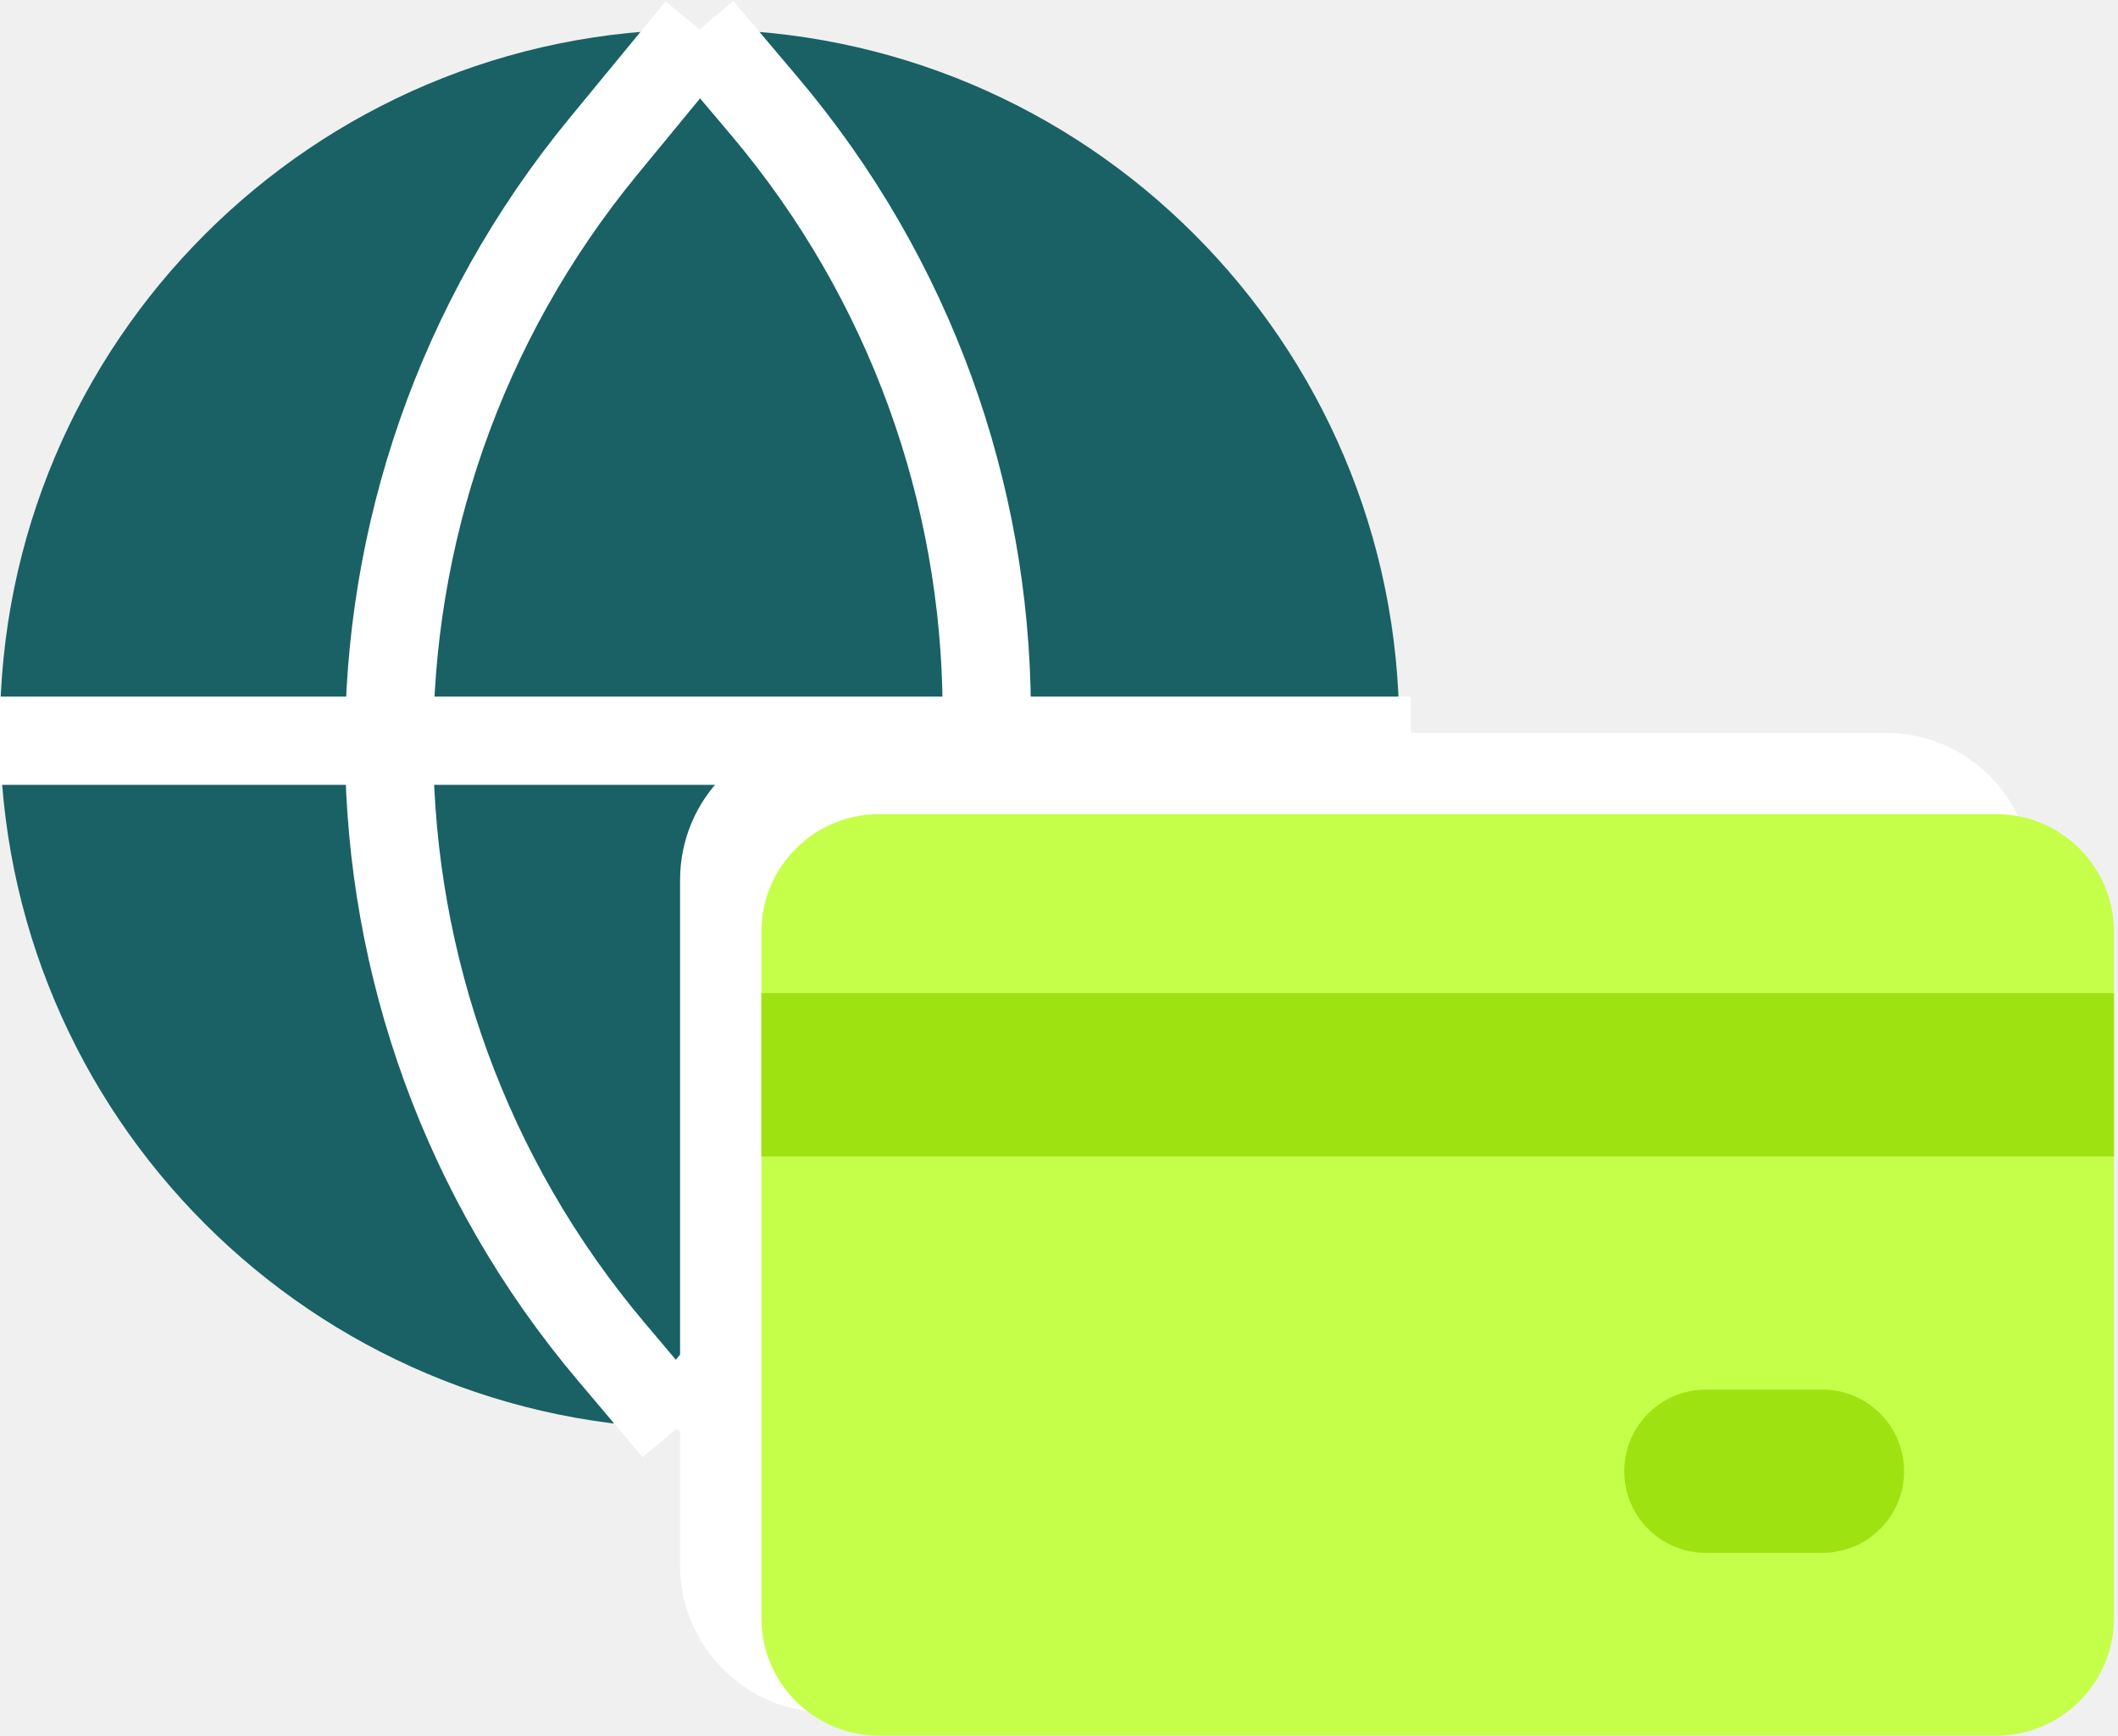
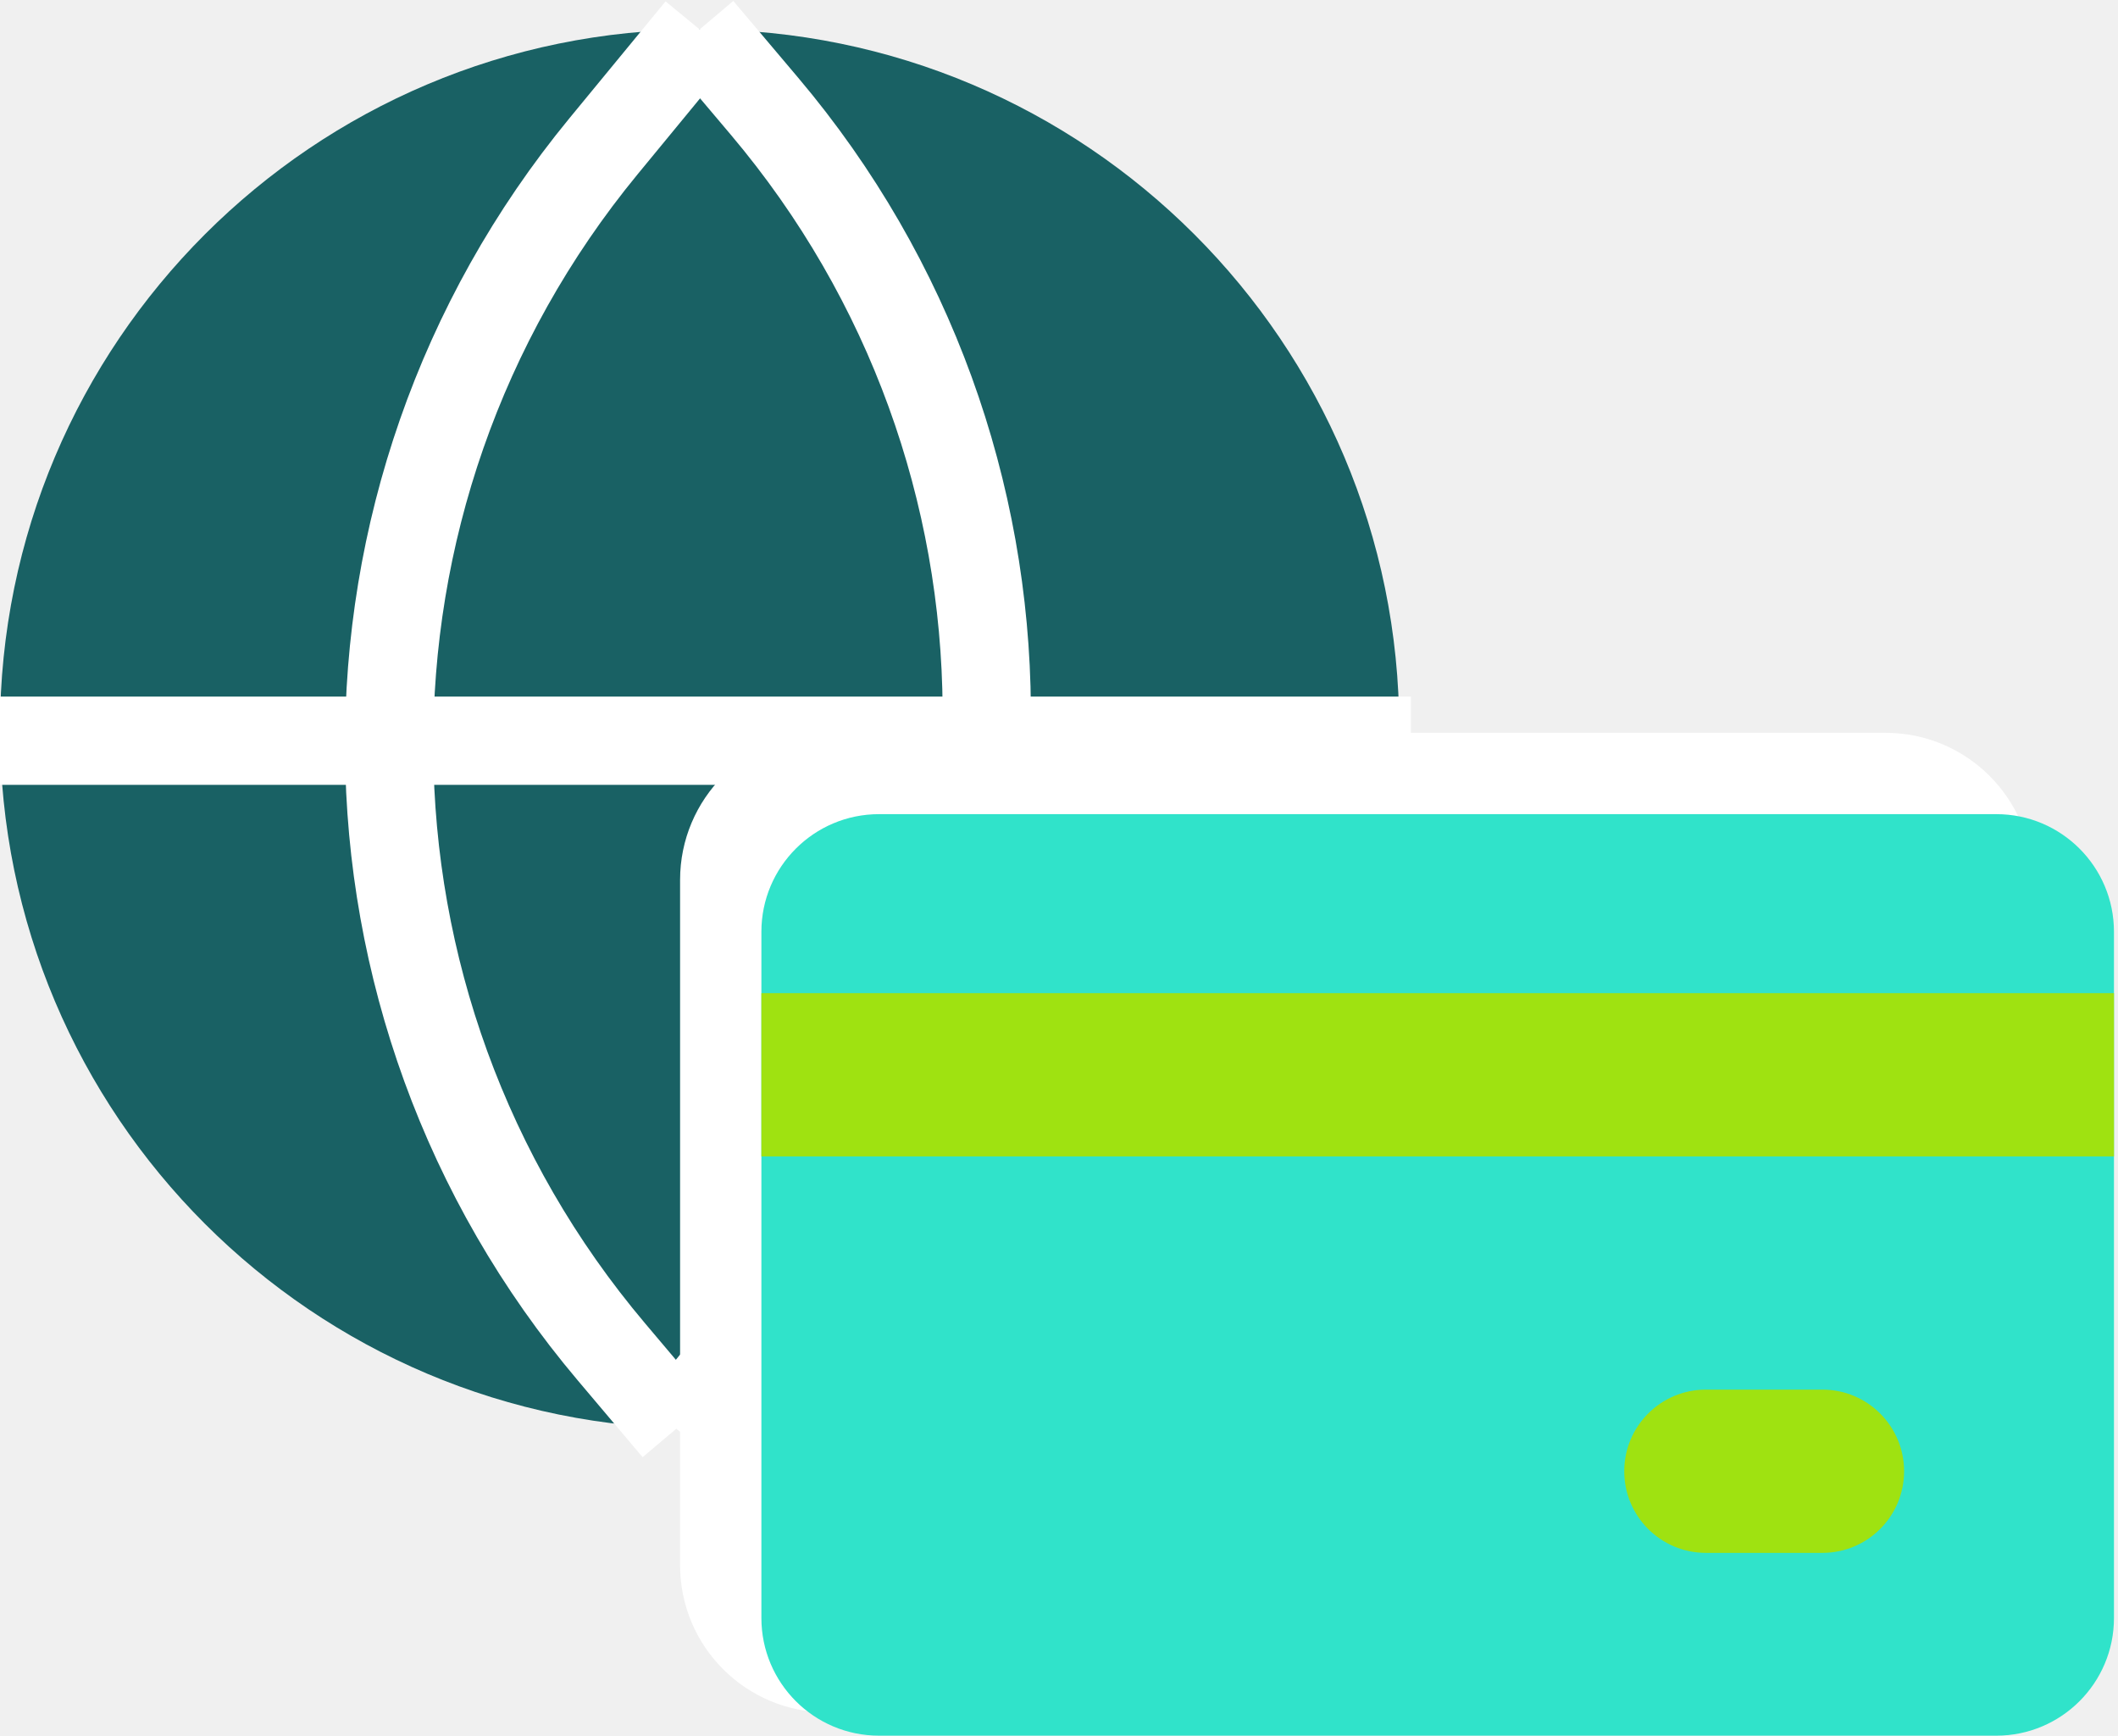
<svg xmlns="http://www.w3.org/2000/svg" width="72" height="59" viewBox="0 0 72 59" fill="none">
  <circle cx="23.783" cy="24.783" r="23.783" fill="#196164" />
  <path d="M23.784 1L20.515 4.973C10.699 16.907 10.812 34.15 20.784 45.953L22.991 48.566" stroke="white" stroke-width="3" />
  <path d="M22.99 48.566L26.258 44.592C36.074 32.659 35.961 15.416 25.989 3.612L23.782 1" stroke="white" stroke-width="3" />
  <path d="M0 25.179H47.962" stroke="white" stroke-width="3" />
  <rect x="23.119" y="24.911" width="45.98" height="33.296" rx="5" fill="white" />
-   <rect x="25.883" y="27.675" width="45.98" height="31.325" rx="4" fill="#C5FF4A" />
+   <rect x="25.883" y="27.675" width="45.98" height="31.325" rx="4" fill="#30e3ca" />
  <rect x="25.883" y="33.76" width="45.98" height="5.549" fill="#9FE211" />
  <rect x="55.215" y="47.237" width="9.513" height="5.549" rx="2.775" fill="#9FE211" />
</svg>
